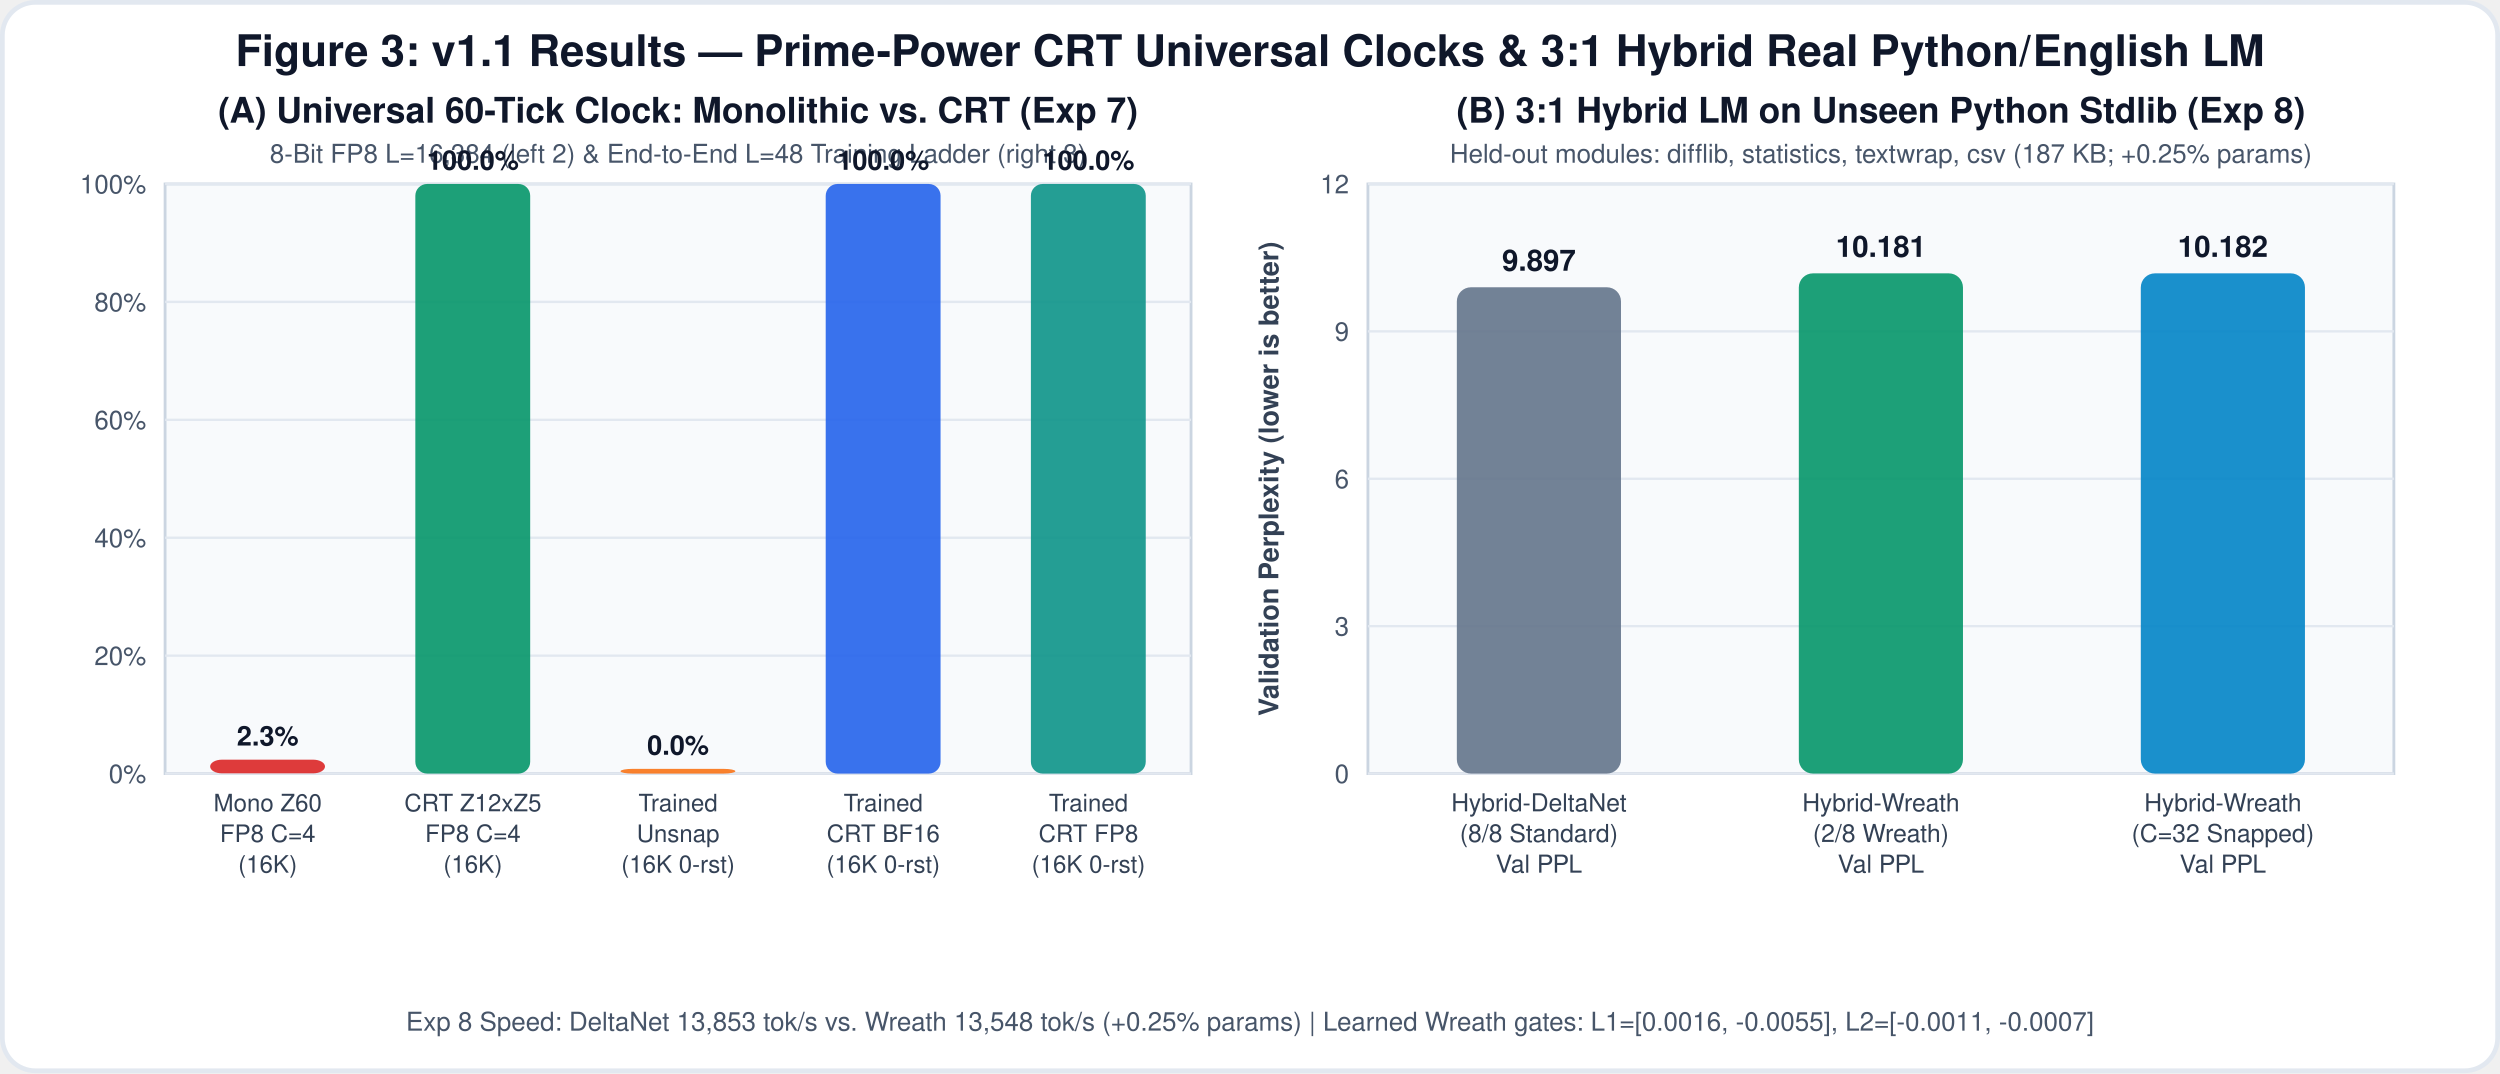
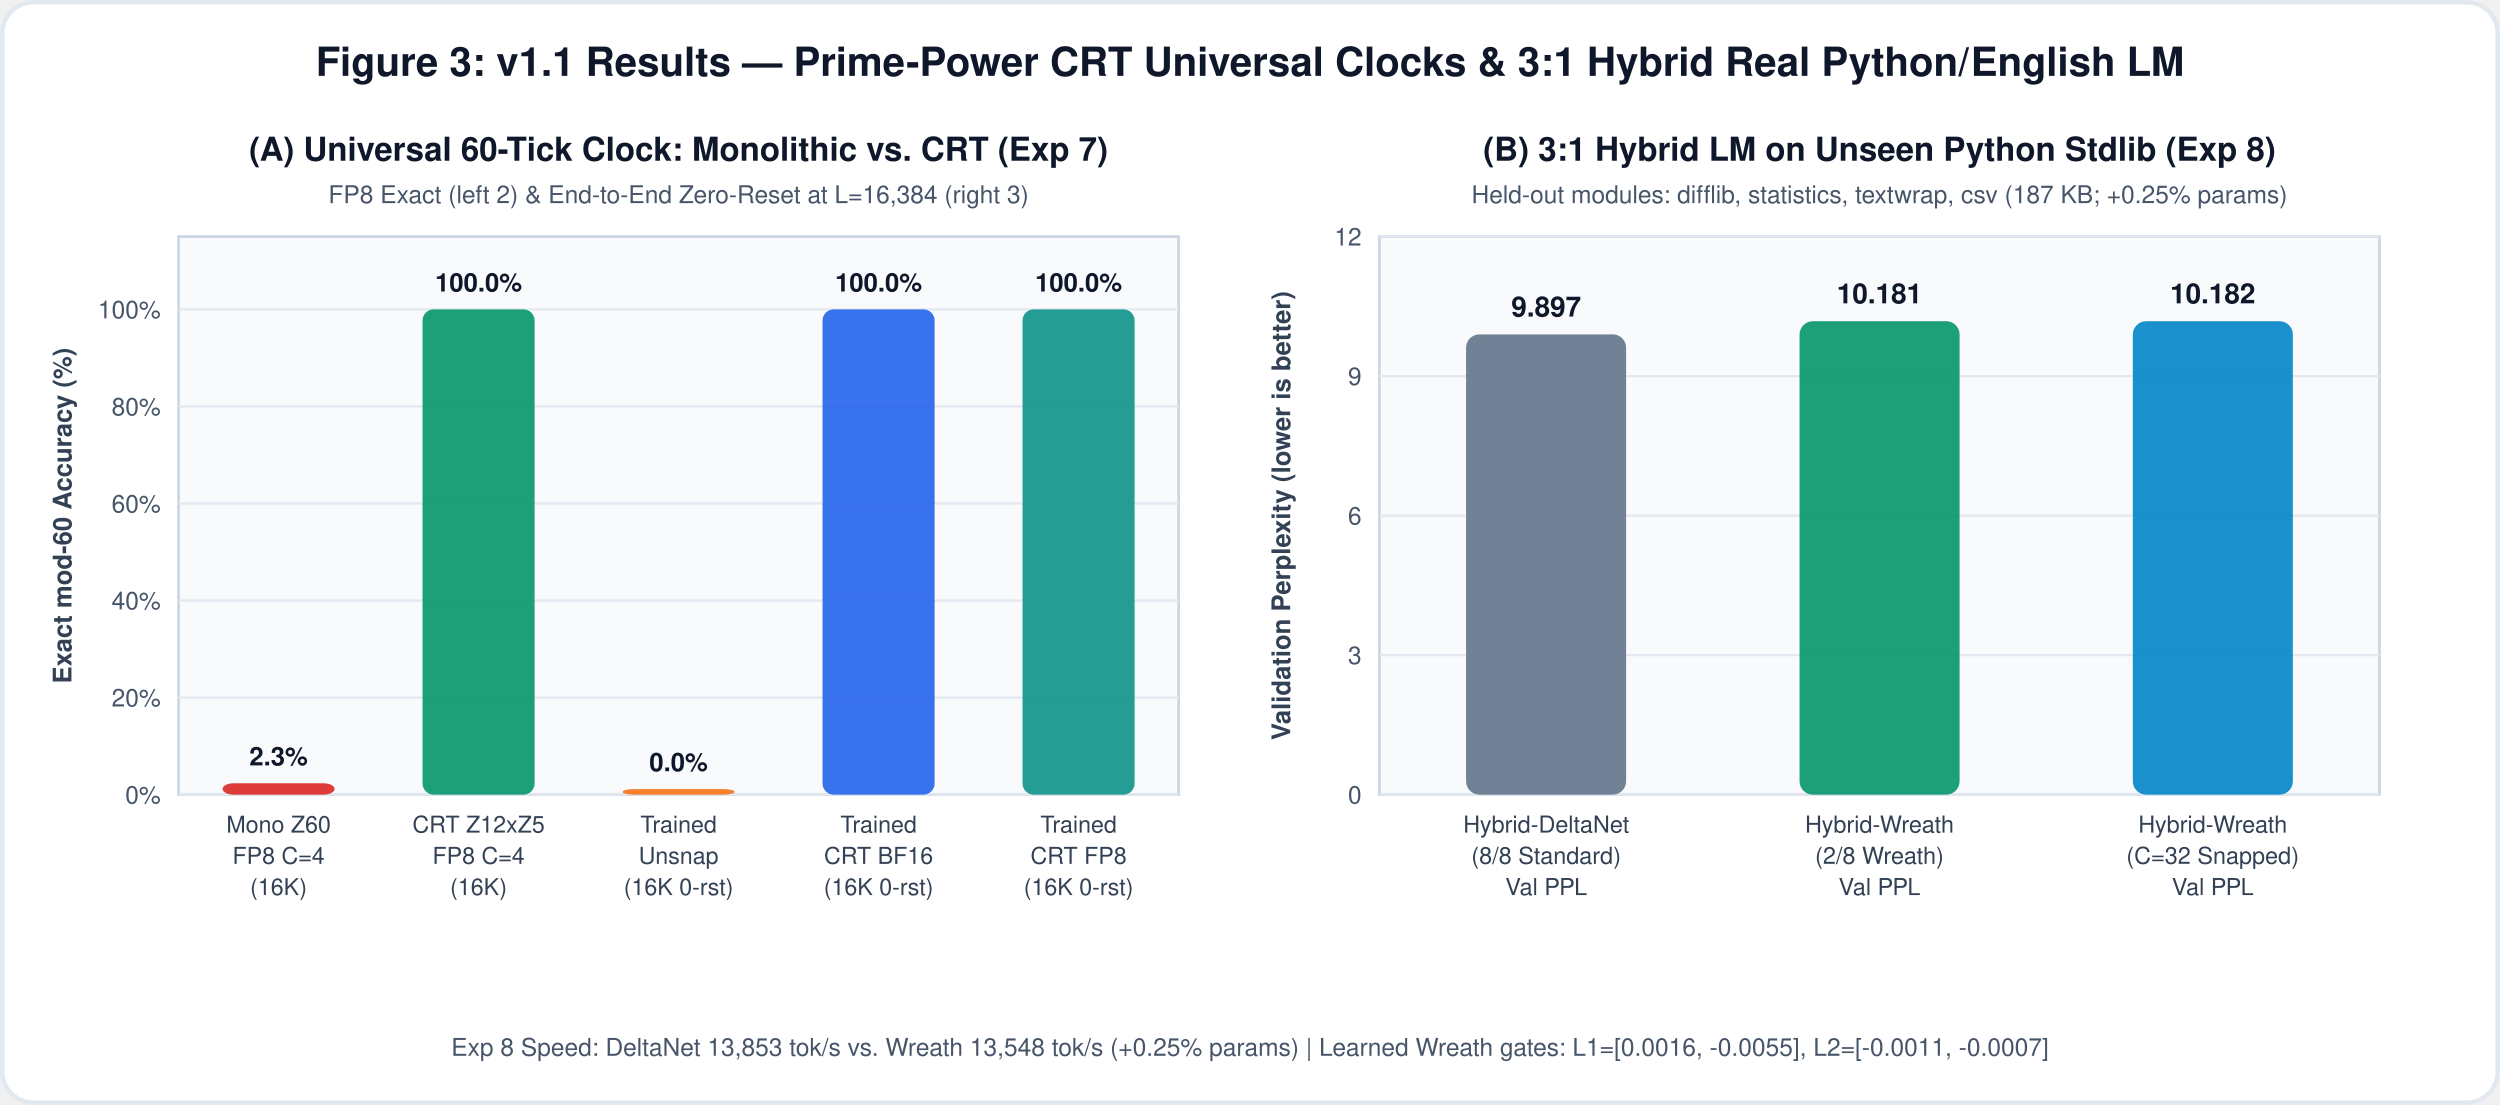
- <svg xmlns="http://www.w3.org/2000/svg" viewBox="0 0 1060 455" width="1060" height="455" style="font-family: -apple-system, BlinkMacSystemFont, 'Segoe UI', Helvetica, Arial, sans-serif;">
-   <rect x="1" y="1" width="1058" height="453" rx="14" fill="#ffffff" stroke="#e2e8f0" stroke-width="2" />
-   <text x="530.0" y="28" text-anchor="middle" font-size="18.5" font-weight="800" fill="#0f172a">Figure 3: v1.1 Results — Prime-Power CRT Universal Clocks &amp; 3:1 Hybrid Real Python/English LM</text>
-   <text x="287.5" y="52" text-anchor="middle" font-size="15" font-weight="700" fill="#0f172a">(A) Universal 60-Tick Clock: Monolithic vs. CRT (Exp 7)</text>
-   <text x="287.5" y="69" text-anchor="middle" font-size="11" fill="#475569">8-Bit FP8 L=16,384 (left 2) &amp; End-to-End L=48 Training Ladder (right 3)</text>
-   <rect x="70" y="78" width="435" height="250" fill="#f8fafc" stroke="#cbd5e1" stroke-width="1.2" />
-   <line x1="70" y1="328.0" x2="505" y2="328.0" stroke="#e2e8f0" stroke-width="1" />
-   <text x="62" y="332.0" text-anchor="end" font-size="11" fill="#475569">0%</text>
-   <line x1="70" y1="278.0" x2="505" y2="278.0" stroke="#e2e8f0" stroke-width="1" />
-   <text x="62" y="282.0" text-anchor="end" font-size="11" fill="#475569">20%</text>
-   <line x1="70" y1="228.0" x2="505" y2="228.0" stroke="#e2e8f0" stroke-width="1" />
-   <text x="62" y="232.0" text-anchor="end" font-size="11" fill="#475569">40%</text>
-   <line x1="70" y1="178.0" x2="505" y2="178.0" stroke="#e2e8f0" stroke-width="1" />
-   <text x="62" y="182.0" text-anchor="end" font-size="11" fill="#475569">60%</text>
-   <line x1="70" y1="128.0" x2="505" y2="128.0" stroke="#e2e8f0" stroke-width="1" />
-   <text x="62" y="132.0" text-anchor="end" font-size="11" fill="#475569">80%</text>
-   <line x1="70" y1="78.0" x2="505" y2="78.0" stroke="#e2e8f0" stroke-width="1" />
-   <text x="62" y="82.0" text-anchor="end" font-size="11" fill="#475569">100%</text>
-   <rect x="89.1" y="322.1" width="48.7" height="5.8" rx="5" fill="#dc2626" opacity="0.9" />
-   <text x="113.5" y="316.1" text-anchor="middle" font-size="11.5" font-weight="700" fill="#0f172a">2.3%</text>
-   <text x="113.5" y="344.0" text-anchor="middle" font-size="10.2" fill="#334155">Mono Z60</text>
-   <text x="113.5" y="357.0" text-anchor="middle" font-size="10.2" fill="#334155">FP8 C=4</text>
-   <text x="113.5" y="370.0" text-anchor="middle" font-size="10.2" fill="#334155">(16K)</text>
-   <rect x="176.1" y="78.0" width="48.7" height="250.0" rx="5" fill="#059669" opacity="0.9" />
-   <text x="200.5" y="72.0" text-anchor="middle" font-size="11.5" font-weight="700" fill="#0f172a">100.0%</text>
-   <text x="200.5" y="344.0" text-anchor="middle" font-size="10.2" fill="#334155">CRT Z12xZ5</text>
-   <text x="200.5" y="357.0" text-anchor="middle" font-size="10.2" fill="#334155">FP8 C=4</text>
-   <text x="200.5" y="370.0" text-anchor="middle" font-size="10.2" fill="#334155">(16K)</text>
-   <rect x="263.1" y="326.0" width="48.7" height="2.0" rx="5" fill="#f97316" opacity="0.9" />
-   <text x="287.5" y="320.0" text-anchor="middle" font-size="11.5" font-weight="700" fill="#0f172a">0.0%</text>
-   <text x="287.5" y="344.0" text-anchor="middle" font-size="10.2" fill="#334155">Trained</text>
-   <text x="287.5" y="357.0" text-anchor="middle" font-size="10.2" fill="#334155">Unsnap</text>
-   <text x="287.5" y="370.0" text-anchor="middle" font-size="10.2" fill="#334155">(16K 0-rst)</text>
-   <rect x="350.1" y="78.0" width="48.7" height="250.0" rx="5" fill="#2563eb" opacity="0.9" />
-   <text x="374.5" y="72.0" text-anchor="middle" font-size="11.5" font-weight="700" fill="#0f172a">100.0%</text>
-   <text x="374.5" y="344.0" text-anchor="middle" font-size="10.2" fill="#334155">Trained</text>
-   <text x="374.5" y="357.0" text-anchor="middle" font-size="10.2" fill="#334155">CRT BF16</text>
-   <text x="374.5" y="370.0" text-anchor="middle" font-size="10.2" fill="#334155">(16K 0-rst)</text>
-   <rect x="437.1" y="78.0" width="48.7" height="250.0" rx="5" fill="#0d9488" opacity="0.9" />
-   <text x="461.5" y="72.0" text-anchor="middle" font-size="11.5" font-weight="700" fill="#0f172a">100.0%</text>
-   <text x="461.5" y="344.0" text-anchor="middle" font-size="10.2" fill="#334155">Trained</text>
-   <text x="461.5" y="357.0" text-anchor="middle" font-size="10.2" fill="#334155">CRT FP8</text>
-   <text x="461.5" y="370.0" text-anchor="middle" font-size="10.2" fill="#334155">(16K 0-rst)</text>
-   <text x="797.5" y="52" text-anchor="middle" font-size="15" font-weight="700" fill="#0f172a">(B) 3:1 Hybrid LM on Unseen Python Stdlib (Exp 8)</text>
-   <text x="797.5" y="69" text-anchor="middle" font-size="11" fill="#475569">Held-out modules: difflib, statistics, textwrap, csv (187 KB; +0.25% params)</text>
-   <rect x="580" y="78" width="435" height="250" fill="#f8fafc" stroke="#cbd5e1" stroke-width="1.2" />
-   <line x1="580" y1="328.0" x2="1015" y2="328.0" stroke="#e2e8f0" stroke-width="1" />
-   <text x="572" y="332.0" text-anchor="end" font-size="11" fill="#475569">0</text>
-   <line x1="580" y1="265.5" x2="1015" y2="265.5" stroke="#e2e8f0" stroke-width="1" />
-   <text x="572" y="269.5" text-anchor="end" font-size="11" fill="#475569">3</text>
-   <line x1="580" y1="203.0" x2="1015" y2="203.0" stroke="#e2e8f0" stroke-width="1" />
-   <text x="572" y="207.0" text-anchor="end" font-size="11" fill="#475569">6</text>
-   <line x1="580" y1="140.5" x2="1015" y2="140.5" stroke="#e2e8f0" stroke-width="1" />
-   <text x="572" y="144.5" text-anchor="end" font-size="11" fill="#475569">9</text>
-   <line x1="580" y1="78.0" x2="1015" y2="78.0" stroke="#e2e8f0" stroke-width="1" />
-   <text x="572" y="82.0" text-anchor="end" font-size="11" fill="#475569">12</text>
-   <text x="542" y="203.0" text-anchor="middle" font-size="11.5" font-weight="600" fill="#334155" transform="rotate(-90 542 203.0)">Validation Perplexity (lower is better)</text>
-   <rect x="617.7" y="121.8" width="69.6" height="206.2" rx="6" fill="#64748b" opacity="0.9" />
-   <text x="652.5" y="114.8" text-anchor="middle" font-size="12.5" font-weight="700" fill="#0f172a">9.897</text>
-   <text x="652.5" y="344.0" text-anchor="middle" font-size="10.5" fill="#334155">Hybrid-DeltaNet</text>
-   <text x="652.5" y="357.0" text-anchor="middle" font-size="10.5" fill="#334155">(8/8 Standard)</text>
-   <text x="652.5" y="370.0" text-anchor="middle" font-size="10.5" fill="#334155">Val PPL</text>
-   <rect x="762.7" y="115.9" width="69.6" height="212.1" rx="6" fill="#059669" opacity="0.9" />
-   <text x="797.5" y="108.9" text-anchor="middle" font-size="12.5" font-weight="700" fill="#0f172a">10.181</text>
-   <text x="797.5" y="344.0" text-anchor="middle" font-size="10.5" fill="#334155">Hybrid-Wreath</text>
-   <text x="797.5" y="357.0" text-anchor="middle" font-size="10.5" fill="#334155">(2/8 Wreath)</text>
-   <text x="797.5" y="370.0" text-anchor="middle" font-size="10.5" fill="#334155">Val PPL</text>
-   <rect x="907.7" y="115.9" width="69.6" height="212.1" rx="6" fill="#0284c7" opacity="0.9" />
-   <text x="942.5" y="108.9" text-anchor="middle" font-size="12.5" font-weight="700" fill="#0f172a">10.182</text>
-   <text x="942.5" y="344.0" text-anchor="middle" font-size="10.5" fill="#334155">Hybrid-Wreath</text>
-   <text x="942.5" y="357.0" text-anchor="middle" font-size="10.5" fill="#334155">(C=32 Snapped)</text>
-   <text x="942.5" y="370.0" text-anchor="middle" font-size="10.5" fill="#334155">Val PPL</text>
-   <text x="530.0" y="437" text-anchor="middle" font-size="11" fill="#475569">Exp 8 Speed: DeltaNet 13,853 tok/s vs. Wreath 13,548 tok/s (+0.25% params) | Learned Wreath gates: L1=[0.0016, -0.0055], L2=[-0.0011, -0.0007]</text>
+ <svg xmlns="http://www.w3.org/2000/svg" viewBox="0 0 1120 495" width="1120" height="495" style="font-family: -apple-system, BlinkMacSystemFont, 'Segoe UI', Helvetica, Arial, sans-serif;">
+   <rect x="1" y="1" width="1118" height="493" rx="14" fill="#ffffff" stroke="#e2e8f0" stroke-width="2" />
+   <text x="560.0" y="34" text-anchor="middle" font-size="18" font-weight="800" fill="#0f172a">Figure 3: v1.1 Results — Prime-Power CRT Universal Clocks &amp; 3:1 Hybrid Real Python/English LM</text>
+   <text x="304.0" y="72.0" text-anchor="middle" font-size="14.8" font-weight="700" fill="#0f172a">(A) Universal 60-Tick Clock: Monolithic vs. CRT (Exp 7)</text>
+   <text x="304.0" y="91.0" text-anchor="middle" font-size="11" fill="#475569">FP8 Exact (left 2) &amp; End-to-End Zero-Reset at L=16,384 (right 3)</text>
+   <rect x="80" y="106" width="448" height="250" fill="#f8fafc" stroke="#cbd5e1" stroke-width="1.2" />
+   <line x1="80" y1="356.0" x2="528" y2="356.0" stroke="#e2e8f0" stroke-width="1" />
+   <text x="72" y="360.0" text-anchor="end" font-size="11" fill="#475569">0%</text>
+   <line x1="80" y1="312.5" x2="528" y2="312.5" stroke="#e2e8f0" stroke-width="1" />
+   <text x="72" y="316.5" text-anchor="end" font-size="11" fill="#475569">20%</text>
+   <line x1="80" y1="269.0" x2="528" y2="269.0" stroke="#e2e8f0" stroke-width="1" />
+   <text x="72" y="273.0" text-anchor="end" font-size="11" fill="#475569">40%</text>
+   <line x1="80" y1="225.6" x2="528" y2="225.6" stroke="#e2e8f0" stroke-width="1" />
+   <text x="72" y="229.6" text-anchor="end" font-size="11" fill="#475569">60%</text>
+   <line x1="80" y1="182.1" x2="528" y2="182.1" stroke="#e2e8f0" stroke-width="1" />
+   <text x="72" y="186.1" text-anchor="end" font-size="11" fill="#475569">80%</text>
+   <line x1="80" y1="138.6" x2="528" y2="138.6" stroke="#e2e8f0" stroke-width="1" />
+   <text x="72" y="142.6" text-anchor="end" font-size="11" fill="#475569">100%</text>
+   <text x="32" y="231.0" text-anchor="middle" font-size="11.5" font-weight="600" fill="#334155" transform="rotate(-90 32 231.0)">Exact mod-60 Accuracy (%)</text>
+   <rect x="99.7" y="350.9" width="50.2" height="5.1" rx="5" fill="#dc2626" opacity="0.9" />
+   <text x="124.8" y="342.9" text-anchor="middle" font-size="11.5" font-weight="700" fill="#0f172a">2.3%</text>
+   <text x="124.8" y="373.0" text-anchor="middle" font-size="10.4" fill="#334155">Mono Z60</text>
+   <text x="124.8" y="387.0" text-anchor="middle" font-size="10.4" fill="#334155">FP8 C=4</text>
+   <text x="124.8" y="401.0" text-anchor="middle" font-size="10.4" fill="#334155">(16K)</text>
+   <rect x="189.3" y="138.6" width="50.2" height="217.4" rx="5" fill="#059669" opacity="0.9" />
+   <text x="214.4" y="130.6" text-anchor="middle" font-size="11.5" font-weight="700" fill="#0f172a">100.0%</text>
+   <text x="214.4" y="373.0" text-anchor="middle" font-size="10.4" fill="#334155">CRT Z12xZ5</text>
+   <text x="214.4" y="387.0" text-anchor="middle" font-size="10.4" fill="#334155">FP8 C=4</text>
+   <text x="214.4" y="401.0" text-anchor="middle" font-size="10.4" fill="#334155">(16K)</text>
+   <rect x="278.9" y="353.5" width="50.2" height="2.5" rx="5" fill="#f97316" opacity="0.9" />
+   <text x="304.0" y="345.5" text-anchor="middle" font-size="11.5" font-weight="700" fill="#0f172a">0.0%</text>
+   <text x="304.0" y="373.0" text-anchor="middle" font-size="10.4" fill="#334155">Trained</text>
+   <text x="304.0" y="387.0" text-anchor="middle" font-size="10.4" fill="#334155">Unsnap</text>
+   <text x="304.0" y="401.0" text-anchor="middle" font-size="10.4" fill="#334155">(16K 0-rst)</text>
+   <rect x="368.5" y="138.6" width="50.2" height="217.4" rx="5" fill="#2563eb" opacity="0.9" />
+   <text x="393.6" y="130.6" text-anchor="middle" font-size="11.5" font-weight="700" fill="#0f172a">100.0%</text>
+   <text x="393.6" y="373.0" text-anchor="middle" font-size="10.4" fill="#334155">Trained</text>
+   <text x="393.6" y="387.0" text-anchor="middle" font-size="10.4" fill="#334155">CRT BF16</text>
+   <text x="393.6" y="401.0" text-anchor="middle" font-size="10.4" fill="#334155">(16K 0-rst)</text>
+   <rect x="458.1" y="138.6" width="50.2" height="217.4" rx="5" fill="#0d9488" opacity="0.9" />
+   <text x="483.2" y="130.6" text-anchor="middle" font-size="11.5" font-weight="700" fill="#0f172a">100.0%</text>
+   <text x="483.2" y="373.0" text-anchor="middle" font-size="10.4" fill="#334155">Trained</text>
+   <text x="483.2" y="387.0" text-anchor="middle" font-size="10.4" fill="#334155">CRT FP8</text>
+   <text x="483.2" y="401.0" text-anchor="middle" font-size="10.4" fill="#334155">(16K 0-rst)</text>
+   <text x="842.0" y="72.0" text-anchor="middle" font-size="14.8" font-weight="700" fill="#0f172a">(B) 3:1 Hybrid LM on Unseen Python Stdlib (Exp 8)</text>
+   <text x="842.0" y="91.0" text-anchor="middle" font-size="11" fill="#475569">Held-out modules: difflib, statistics, textwrap, csv (187 KB; +0.25% params)</text>
+   <rect x="618" y="106" width="448" height="250" fill="#f8fafc" stroke="#cbd5e1" stroke-width="1.2" />
+   <line x1="618" y1="356.0" x2="1066" y2="356.0" stroke="#e2e8f0" stroke-width="1" />
+   <text x="610" y="360.0" text-anchor="end" font-size="11" fill="#475569">0</text>
+   <line x1="618" y1="293.5" x2="1066" y2="293.5" stroke="#e2e8f0" stroke-width="1" />
+   <text x="610" y="297.5" text-anchor="end" font-size="11" fill="#475569">3</text>
+   <line x1="618" y1="231.0" x2="1066" y2="231.0" stroke="#e2e8f0" stroke-width="1" />
+   <text x="610" y="235.0" text-anchor="end" font-size="11" fill="#475569">6</text>
+   <line x1="618" y1="168.5" x2="1066" y2="168.5" stroke="#e2e8f0" stroke-width="1" />
+   <text x="610" y="172.5" text-anchor="end" font-size="11" fill="#475569">9</text>
+   <line x1="618" y1="106.0" x2="1066" y2="106.0" stroke="#e2e8f0" stroke-width="1" />
+   <text x="610" y="110.0" text-anchor="end" font-size="11" fill="#475569">12</text>
+   <text x="578" y="231.0" text-anchor="middle" font-size="11.5" font-weight="600" fill="#334155" transform="rotate(-90 578 231.0)">Validation Perplexity (lower is better)</text>
+   <rect x="656.8" y="149.8" width="71.7" height="206.2" rx="6" fill="#64748b" opacity="0.9" />
+   <text x="692.7" y="141.8" text-anchor="middle" font-size="12.5" font-weight="700" fill="#0f172a">9.897</text>
+   <text x="692.7" y="373.0" text-anchor="middle" font-size="10.5" fill="#334155">Hybrid-DeltaNet</text>
+   <text x="692.7" y="387.0" text-anchor="middle" font-size="10.5" fill="#334155">(8/8 Standard)</text>
+   <text x="692.7" y="401.0" text-anchor="middle" font-size="10.5" fill="#334155">Val PPL</text>
+   <rect x="806.2" y="143.9" width="71.7" height="212.1" rx="6" fill="#059669" opacity="0.9" />
+   <text x="842.0" y="135.9" text-anchor="middle" font-size="12.5" font-weight="700" fill="#0f172a">10.181</text>
+   <text x="842.0" y="373.0" text-anchor="middle" font-size="10.5" fill="#334155">Hybrid-Wreath</text>
+   <text x="842.0" y="387.0" text-anchor="middle" font-size="10.5" fill="#334155">(2/8 Wreath)</text>
+   <text x="842.0" y="401.0" text-anchor="middle" font-size="10.5" fill="#334155">Val PPL</text>
+   <rect x="955.5" y="143.9" width="71.7" height="212.1" rx="6" fill="#0284c7" opacity="0.9" />
+   <text x="991.3" y="135.9" text-anchor="middle" font-size="12.5" font-weight="700" fill="#0f172a">10.182</text>
+   <text x="991.3" y="373.0" text-anchor="middle" font-size="10.5" fill="#334155">Hybrid-Wreath</text>
+   <text x="991.3" y="387.0" text-anchor="middle" font-size="10.5" fill="#334155">(C=32 Snapped)</text>
+   <text x="991.3" y="401.0" text-anchor="middle" font-size="10.5" fill="#334155">Val PPL</text>
+   <text x="560.0" y="473" text-anchor="middle" font-size="11" fill="#475569">Exp 8 Speed: DeltaNet 13,853 tok/s vs. Wreath 13,548 tok/s (+0.25% params) | Learned Wreath gates: L1=[0.0016, -0.0055], L2=[-0.0011, -0.0007]</text>
</svg>
